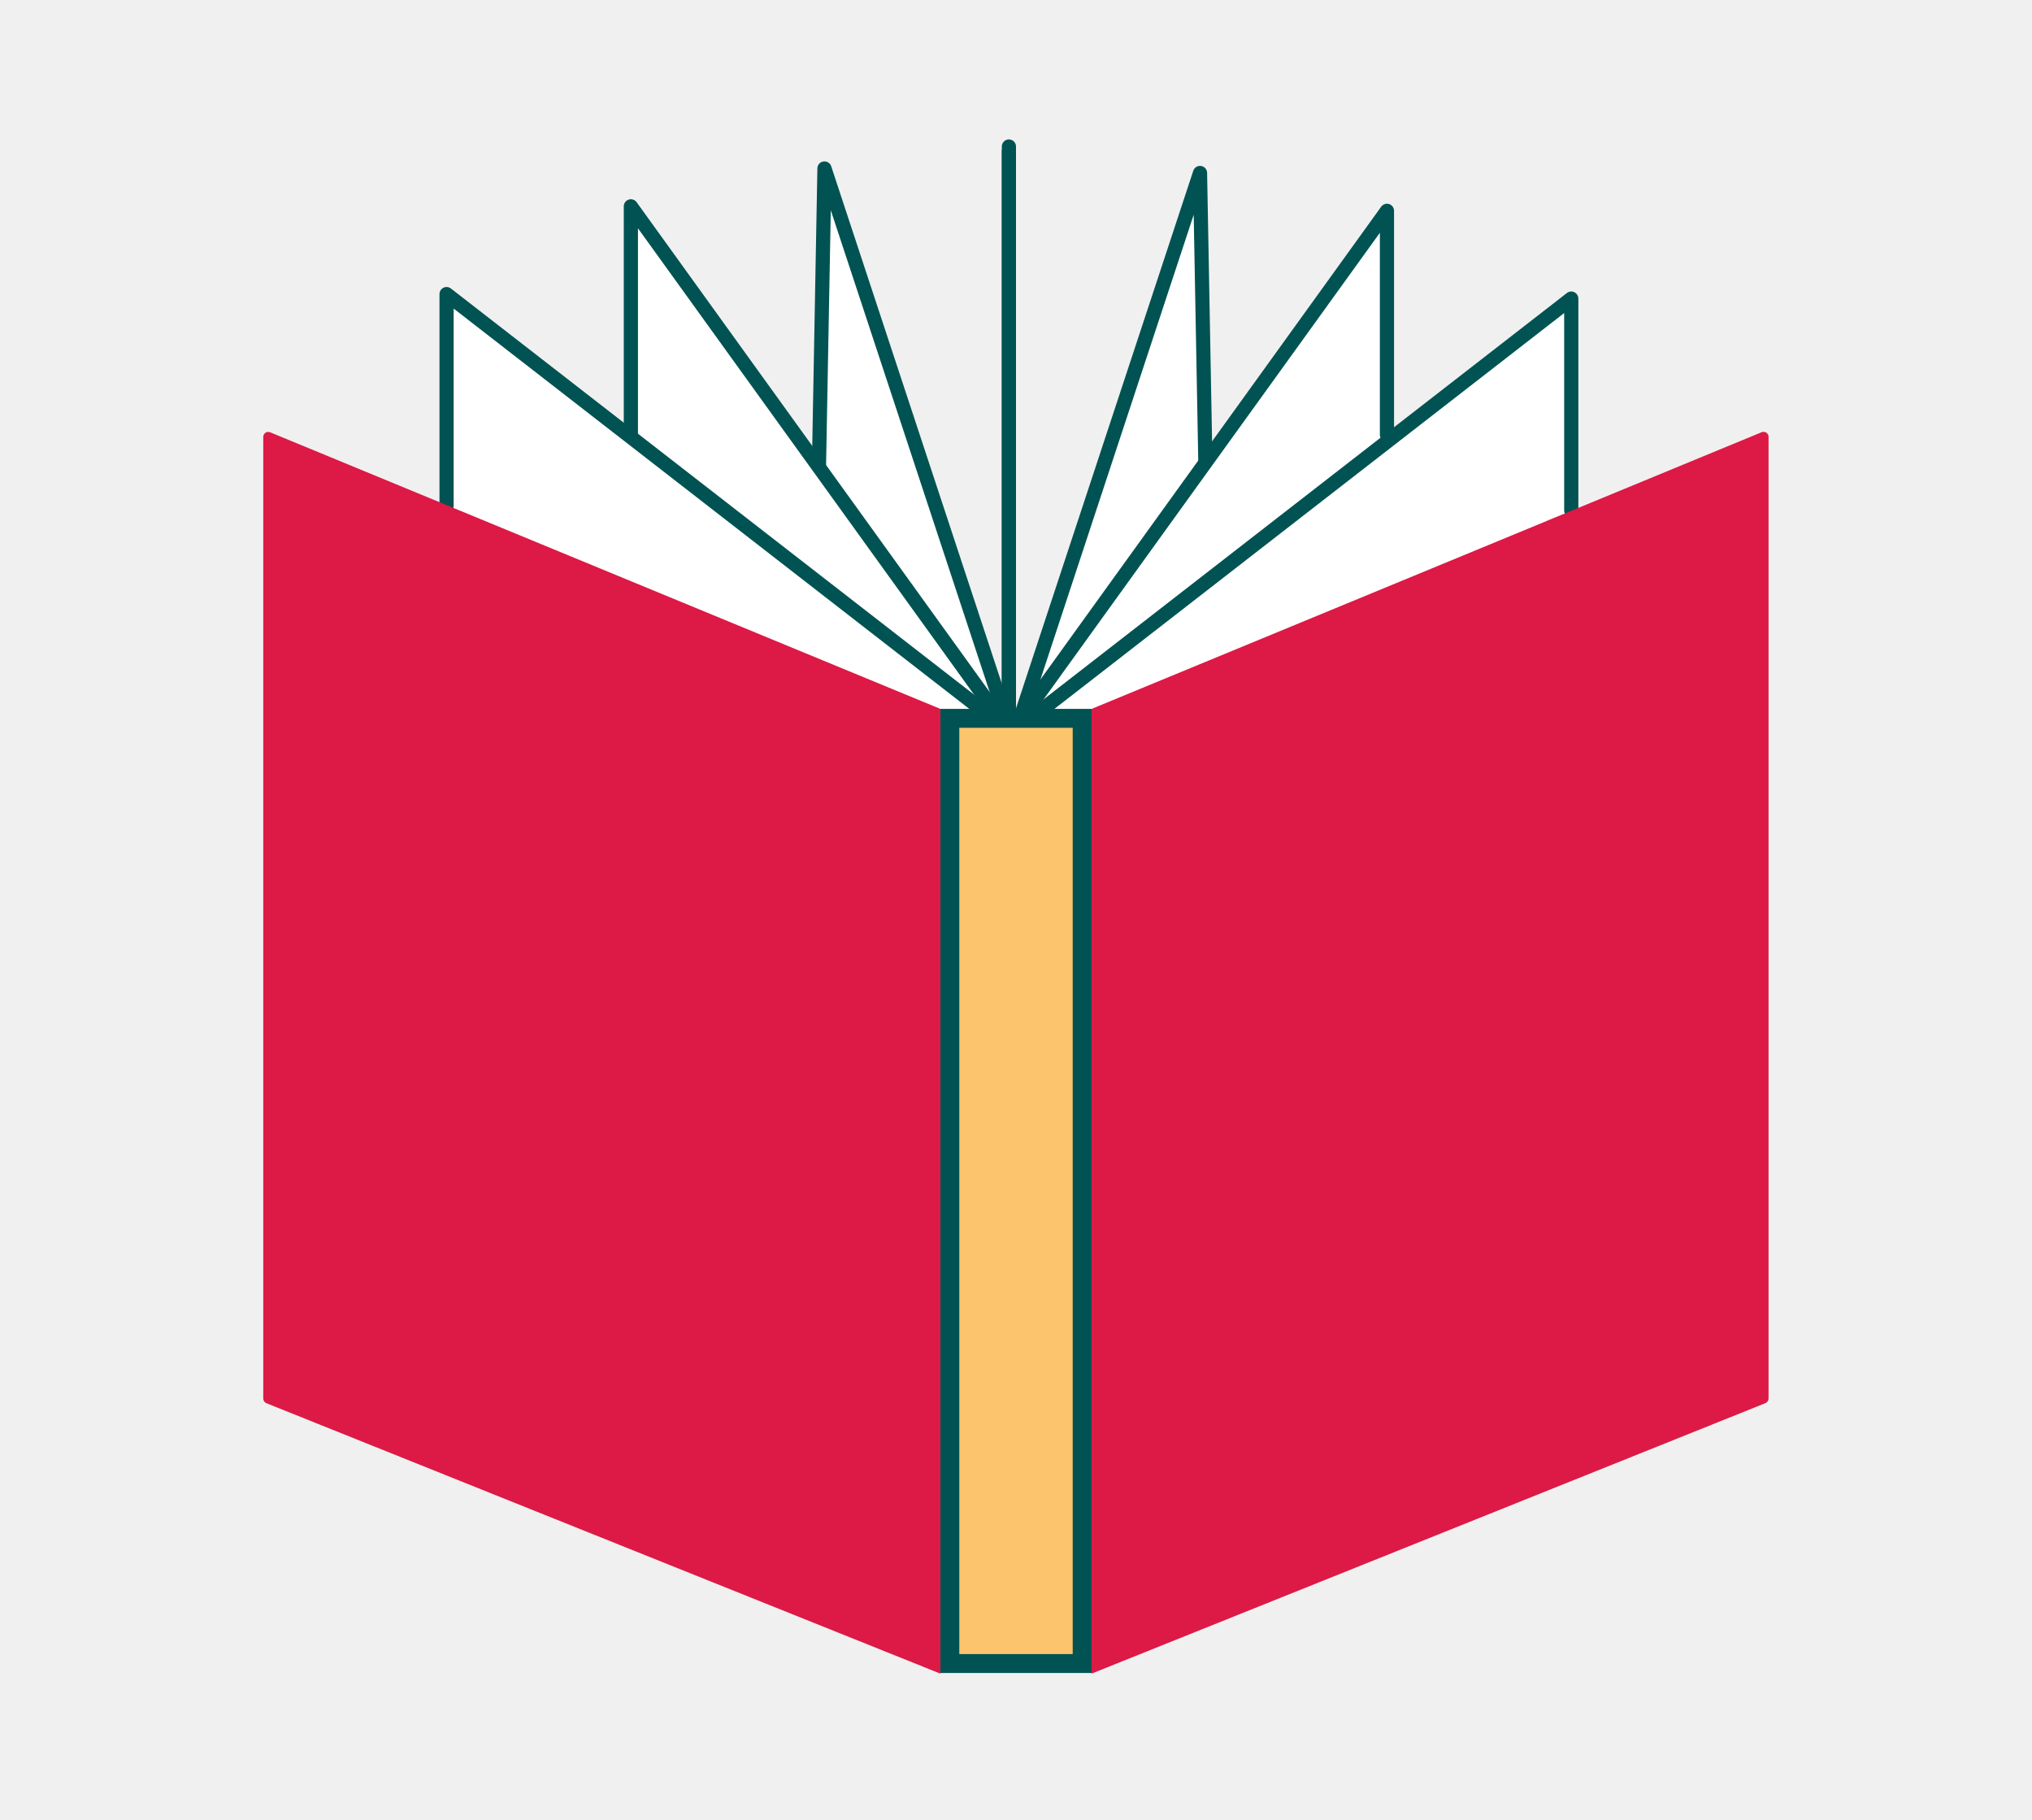
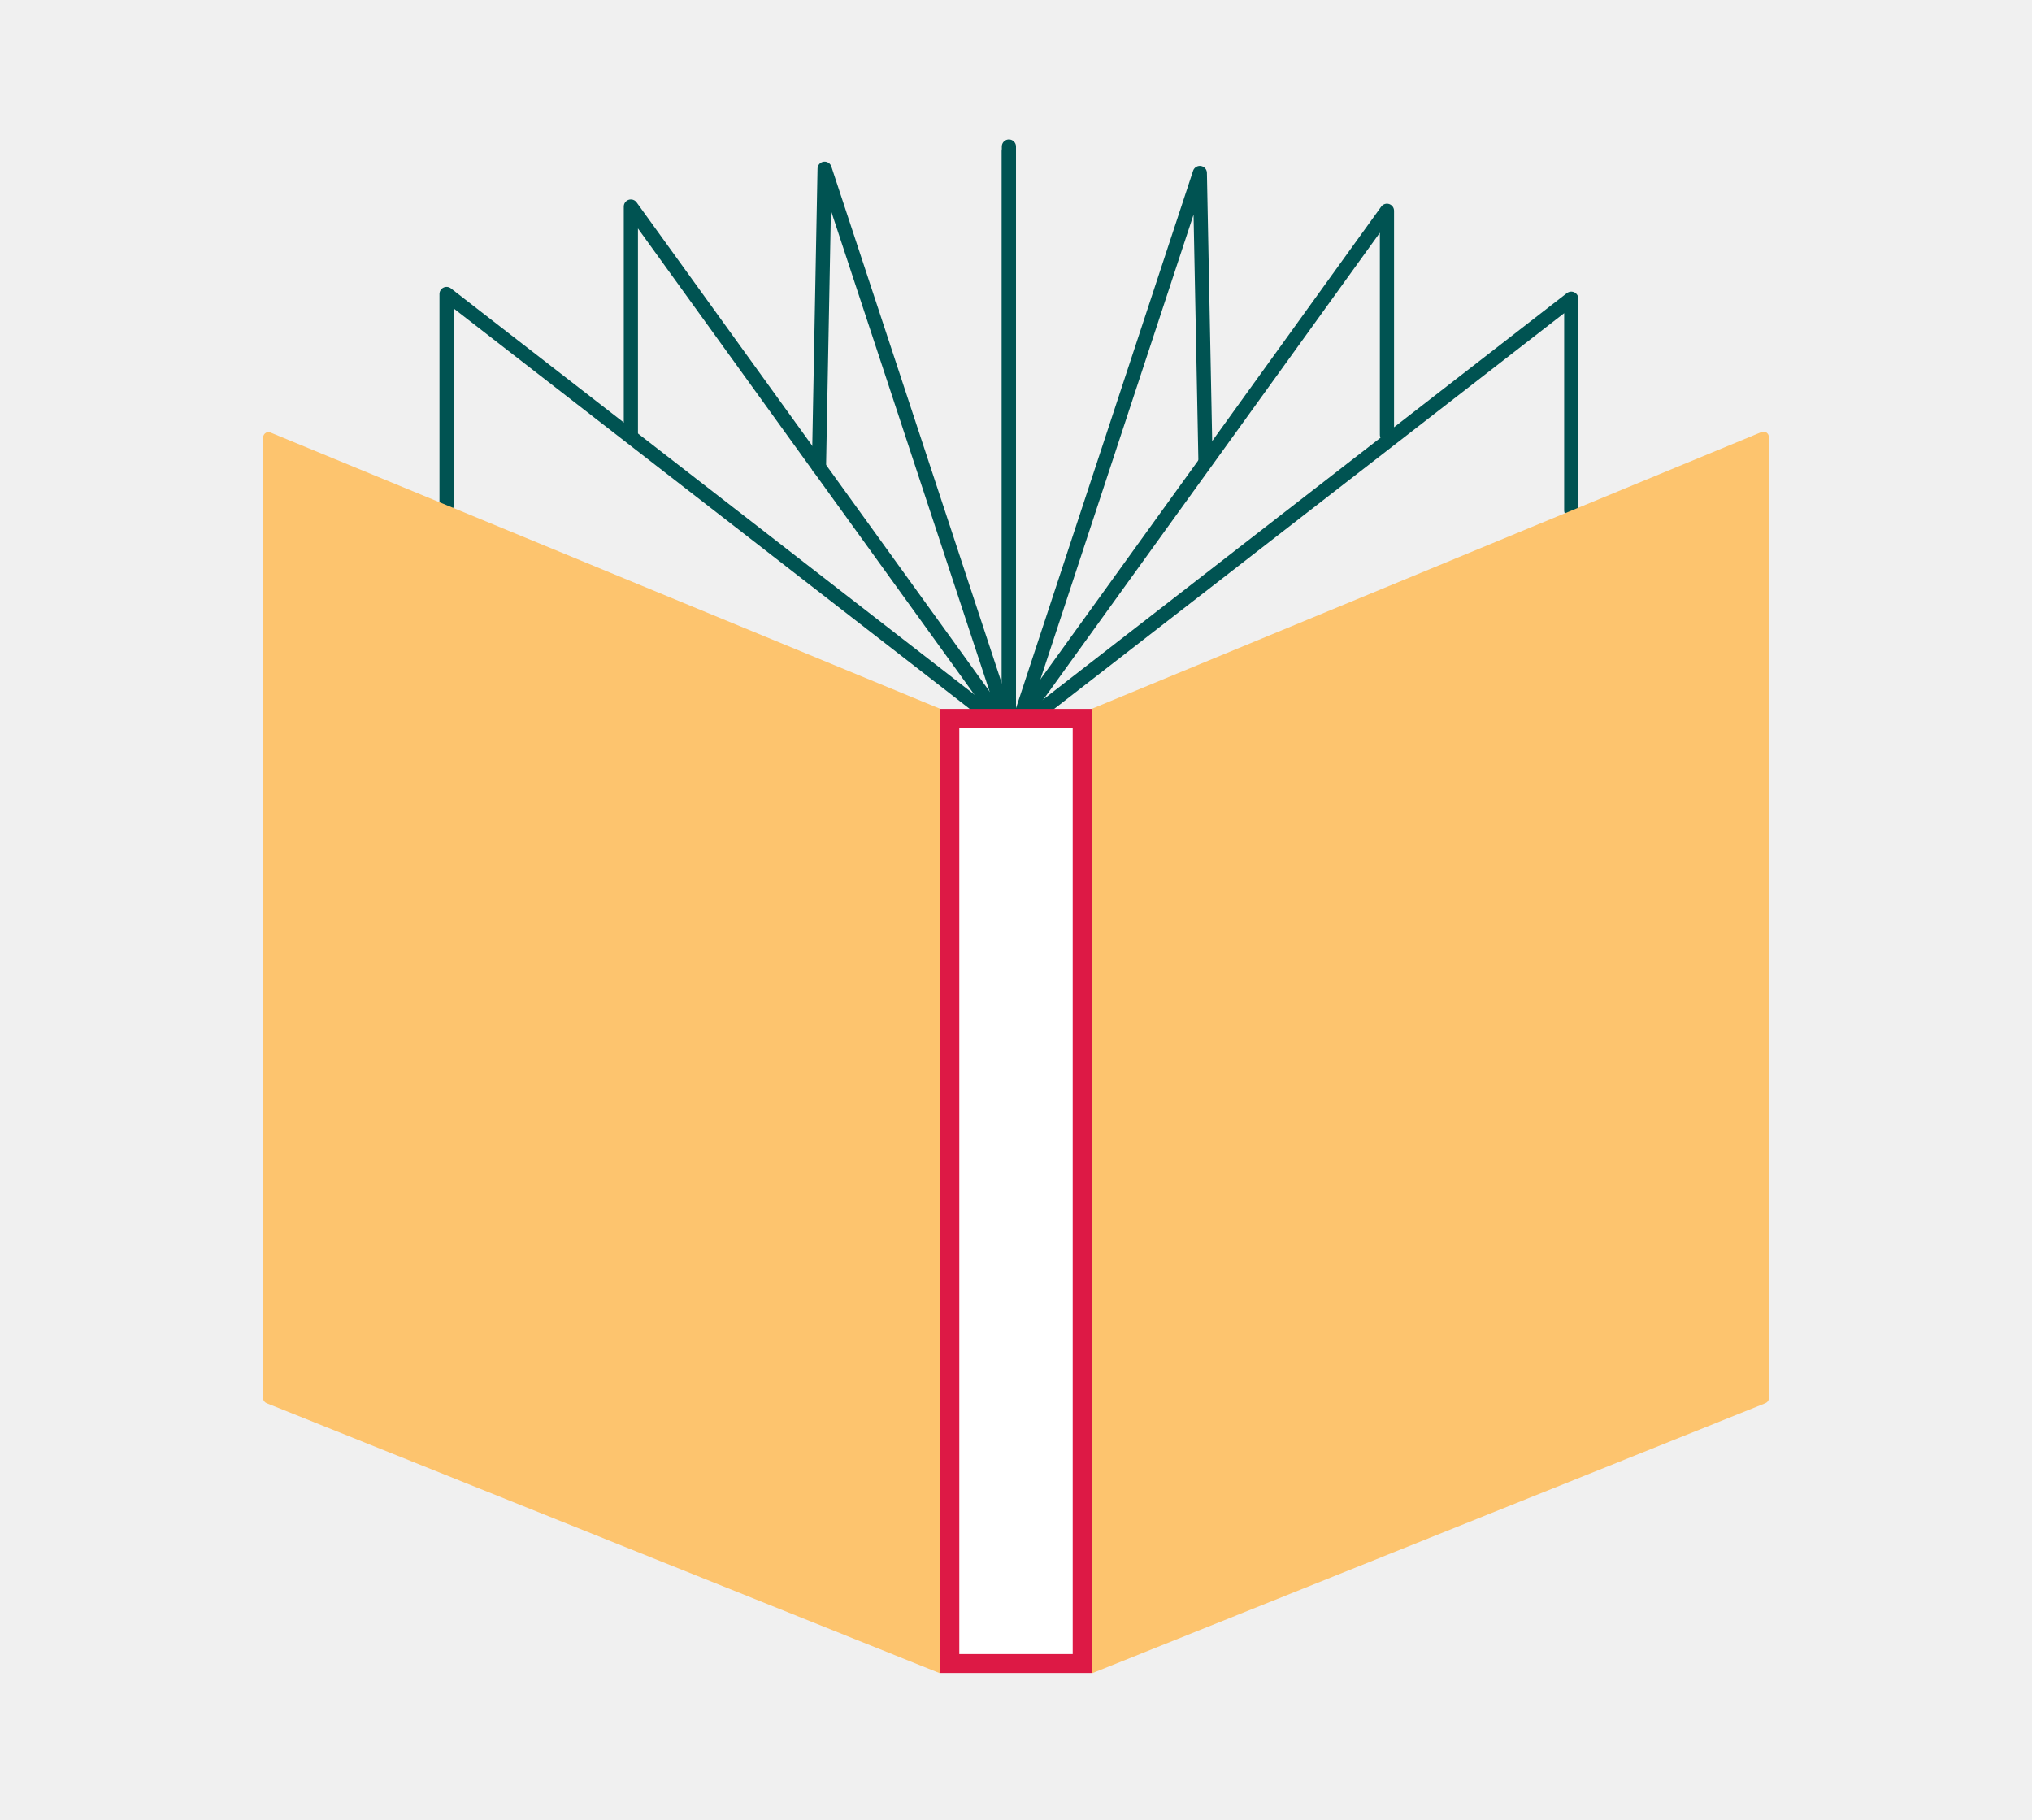
- <svg xmlns="http://www.w3.org/2000/svg" width="430" height="385" viewBox="0 0 430 385">
-   <defs>
-     <style>.a,.c{fill:#fff;}.b{fill:none;stroke-miterlimit:10;}.b,.c{stroke:#005352;stroke-linecap:round;stroke-width:3px;}.c{stroke-linejoin:round;}.d{fill:#dd1945;}.e{fill:#fdc46e;}.f{fill:#005352;}</style>
-   </defs>
-   <polygon class="a" points="220.64 150.61 325.2 107.1 329.06 113.07 232.92 154.12 220.64 150.61" />
-   <polygon class="a" points="98.19 105.35 206.61 149.56 196.08 152.72 96.44 110.96 98.19 105.35" />
-   <line class="b" x1="213.5" y1="32" x2="213.5" y2="152" />
-   <polyline class="c" points="216.21 151 253.94 36.6 255.07 97.59" />
-   <polyline class="c" points="215.74 152.49 293.5 44.61 293.5 92" />
-   <polyline class="c" points="217.84 152.21 332.5 63.18 332.5 108" />
-   <line class="b" x1="213.5" y1="31" x2="213.5" y2="151" />
-   <polyline class="c" points="212.2 150.05 174.47 35.65 173.3 98.87" />
-   <polyline class="c" points="211.26 151.54 133.5 43.66 133.5 92" />
-   <polyline class="c" points="209.16 151.24 94.5 62.23 94.5 107" />
-   <path class="d" d="M231,354.13l142.59-57.23a1.05,1.05,0,0,0,.66-1V92.45a1.05,1.05,0,0,0-1.45-1L231,150V354.13Z" />
-   <path class="d" d="M199,354.14L56.37,296.91a1.05,1.05,0,0,1-.66-1V92.47a1.05,1.05,0,0,1,1.45-1L199,150V354.14Z" />
-   <rect class="e" x="201" y="152" width="28" height="200" />
-   <path class="f" d="M227,154V350H203V154h24m4-4H199V354h32V150h0Z" />
+ <svg xmlns="http://www.w3.org/2000/svg" version="1.1" x="0px" y="0px" viewBox="0 0 430 385" style="enable-background:new 0 0 430 385;" xml:space="preserve">
+   <style type="text/css">
+ 	.st0{display:none;}
+ 	.st1{fill:#FFFFFF;}
+ 	.st2{fill:#FDC46E;}
+ 	.st3{fill:none;stroke:#DD1945;stroke-width:4;stroke-linecap:round;stroke-miterlimit:10;}
+ 	.st4{fill:#FFFFFF;stroke:#005352;stroke-width:4;stroke-linecap:round;stroke-linejoin:round;stroke-miterlimit:10;}
+ 	.st5{fill:none;stroke:#005352;stroke-width:3;stroke-linecap:round;stroke-linejoin:round;stroke-miterlimit:10;}
+ 	.st6{fill:none;stroke:#DD1945;stroke-width:3;stroke-linecap:round;stroke-linejoin:round;stroke-miterlimit:10;}
+ 	.st7{fill:#005352;}
+ 	.st8{fill:none;stroke:#DD1945;stroke-width:3;stroke-miterlimit:10;}
+ 	.st9{fill:none;stroke:#005352;stroke-width:4;stroke-linecap:round;stroke-linejoin:round;stroke-miterlimit:10;}
+ 	.st10{fill:none;stroke:#005352;stroke-width:3;stroke-miterlimit:10;}
+ 	.st11{fill:none;stroke:#DD1945;stroke-width:4;stroke-linecap:round;stroke-linejoin:round;stroke-miterlimit:10;}
+ 	.st12{fill:none;stroke:#005352;stroke-width:3;stroke-linecap:round;stroke-miterlimit:10;}
+ 	.st13{fill:none;stroke:#DD1945;stroke-width:4;stroke-miterlimit:10;}
+ 	.st14{fill:#DD1945;}
+ 	.st15{fill:none;stroke:#DD1945;stroke-width:3;stroke-linecap:round;stroke-miterlimit:10;}
+ 	.st16{fill:#FFFFFF;stroke:#005352;stroke-width:3;stroke-miterlimit:10;}
+ 	.st17{fill:#FFFFFF;stroke:#FDC46E;stroke-width:3;stroke-linecap:round;stroke-linejoin:round;stroke-miterlimit:10;}
+ </style>
+   <g id="sketches" class="st0">
+ </g>
+   <g id="Layer_8" class="st0">
+ </g>
+   <g id="art">
+     <line class="st12" x1="213.5" y1="32" x2="213.5" y2="152" />
+     <polyline class="st5" points="216.2,151 253.9,36.6 255.1,97.6  " />
+     <polyline class="st5" points="215.7,152.5 293.5,44.6 293.5,92  " />
+     <polyline class="st5" points="217.8,152.2 332.5,63.2 332.5,108  " />
+     <line class="st12" x1="213.5" y1="31" x2="213.5" y2="151" />
+     <polyline class="st5" points="212.2,150 174.5,35.7 173.3,98.9  " />
+     <polyline class="st5" points="211.3,151.5 133.5,43.7 133.5,92  " />
+     <polyline class="st5" points="209.2,151.2 94.5,62.2 94.5,107  " />
+     <path class="st2" d="M231,354.1l142.6-57.2c0.4-0.2,0.7-0.5,0.7-1V92.4c0-0.7-0.8-1.3-1.5-1L231,150V354.1z" />
+     <path class="st2" d="M199,354.1L56.4,296.9c-0.4-0.2-0.7-0.5-0.7-1V92.5c0-0.7,0.8-1.3,1.5-1L199,150L199,354.1z" />
+     <g>
+       <rect x="201" y="152" class="st1" width="28" height="200" />
+       <path class="st14" d="M227,154v196h-24V154H227 M231,150h-32v204h32V150L231,150z" />
+     </g>
+   </g>
</svg>
